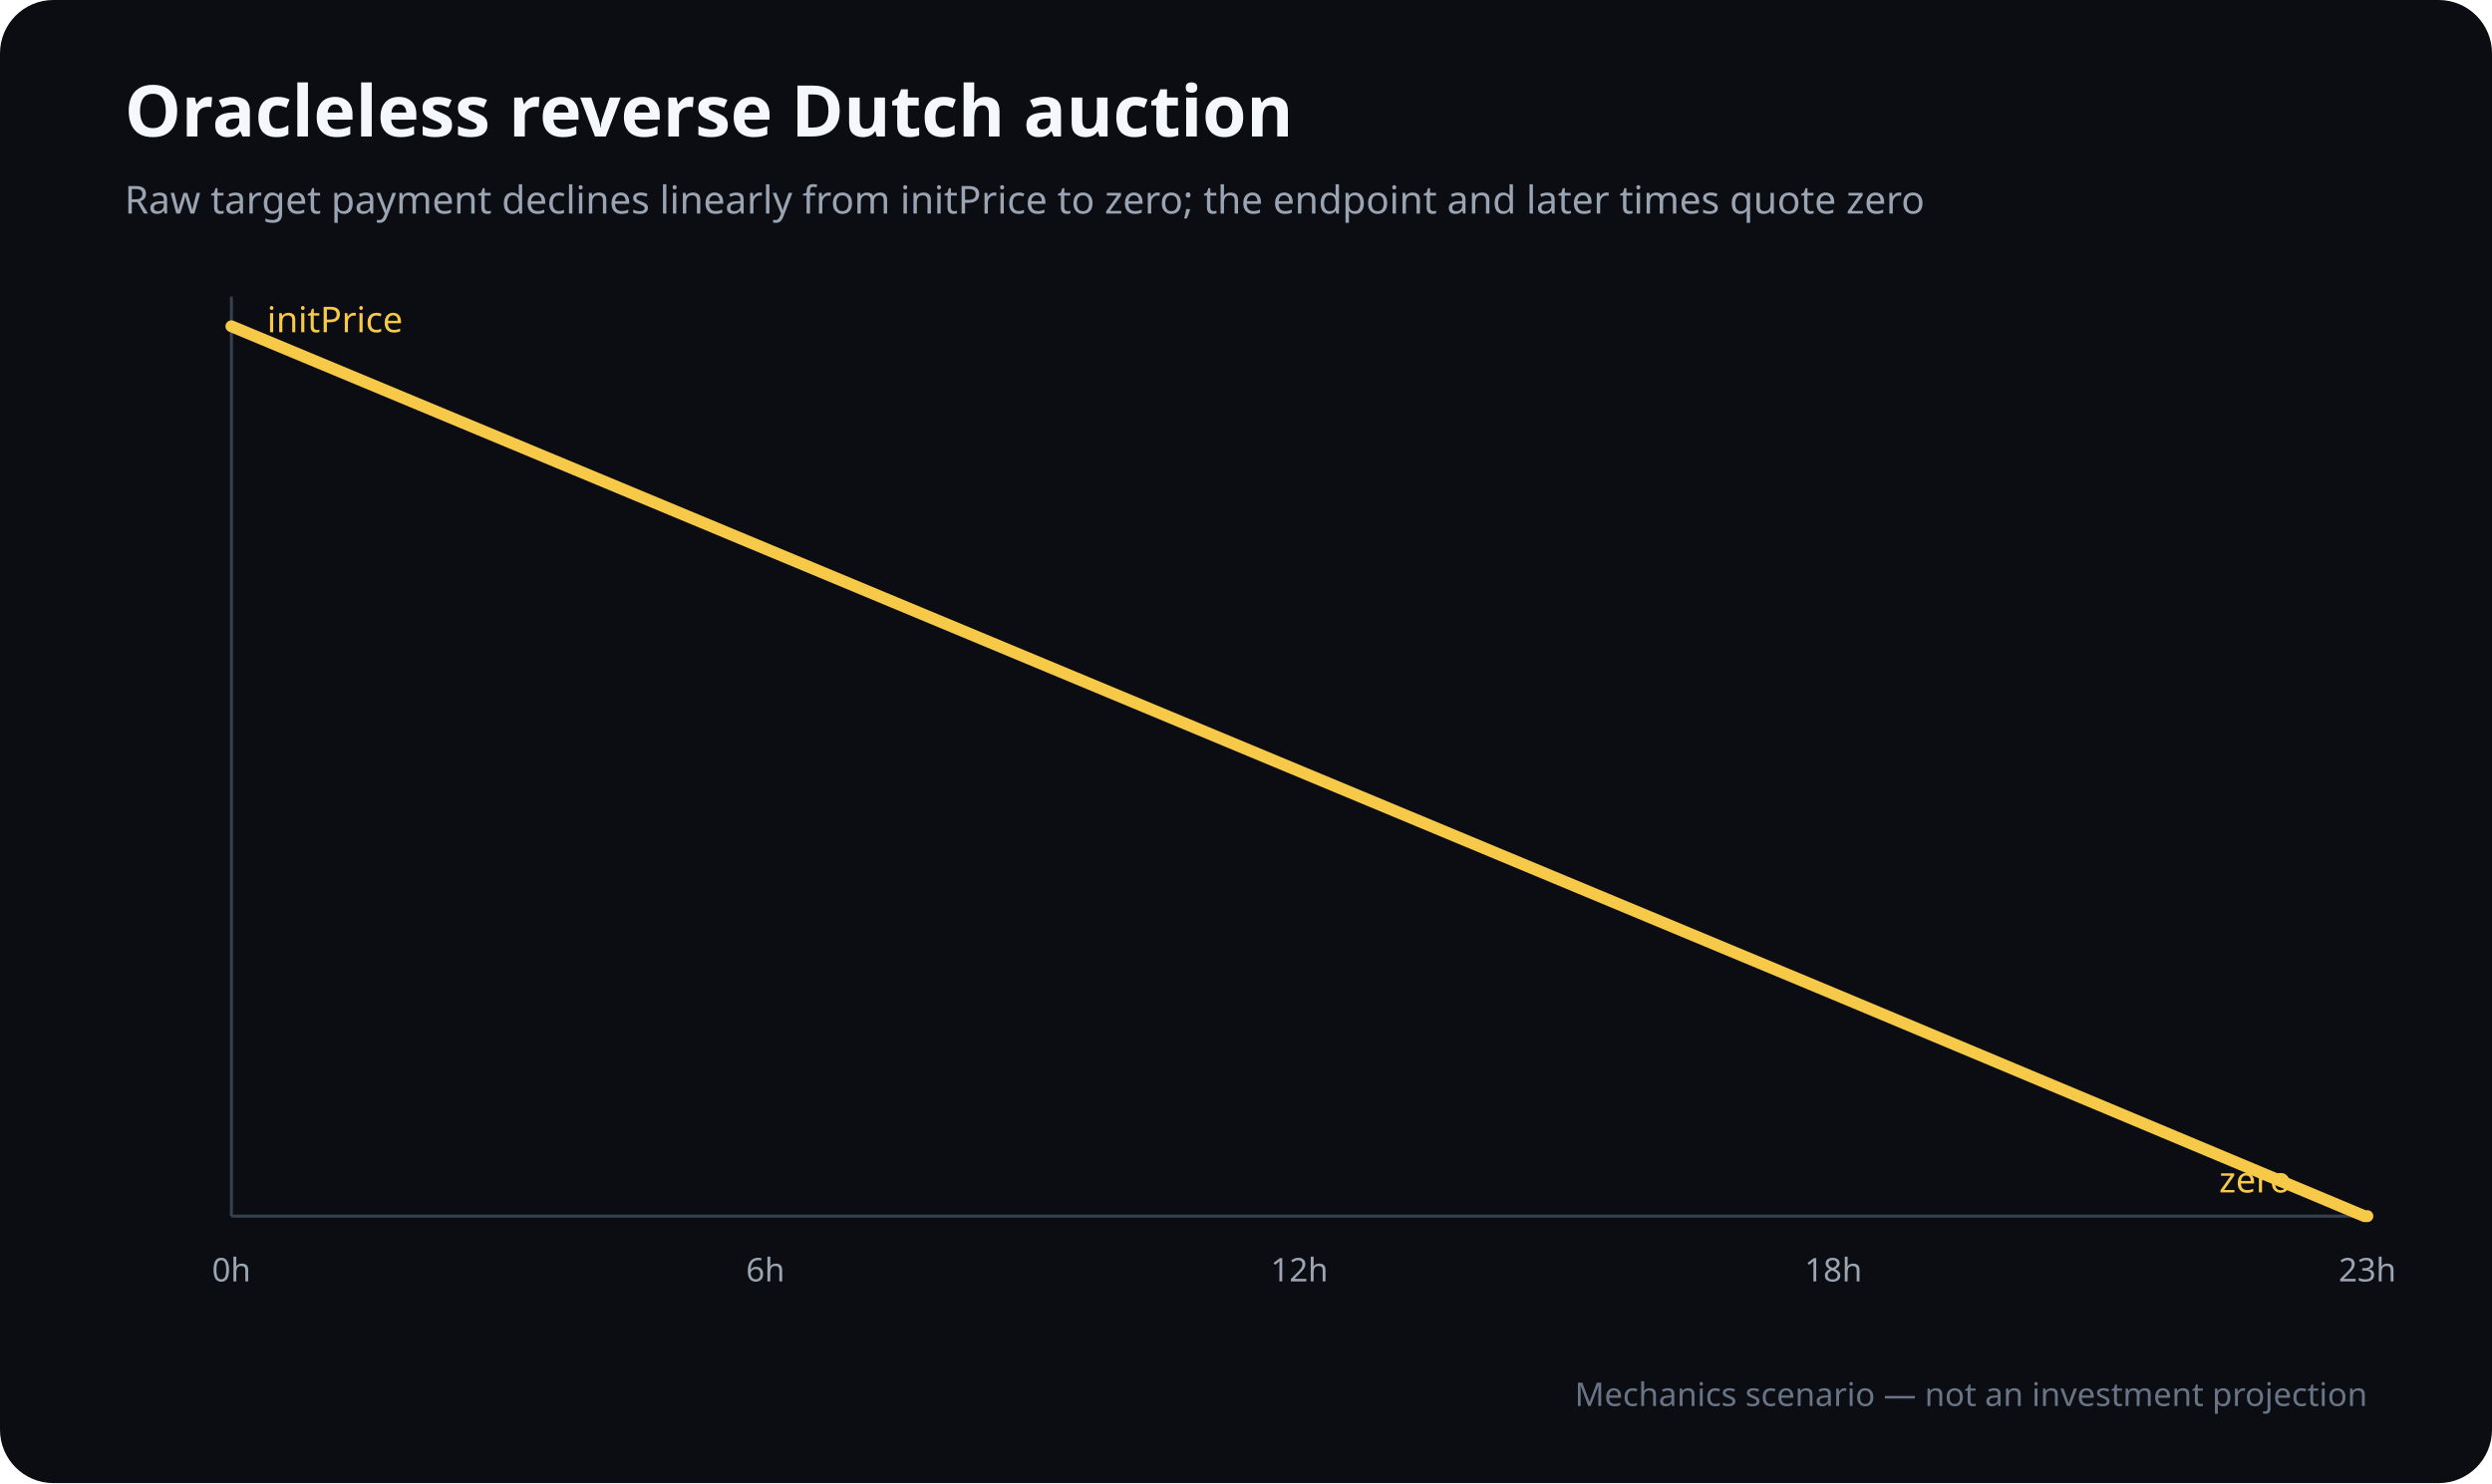
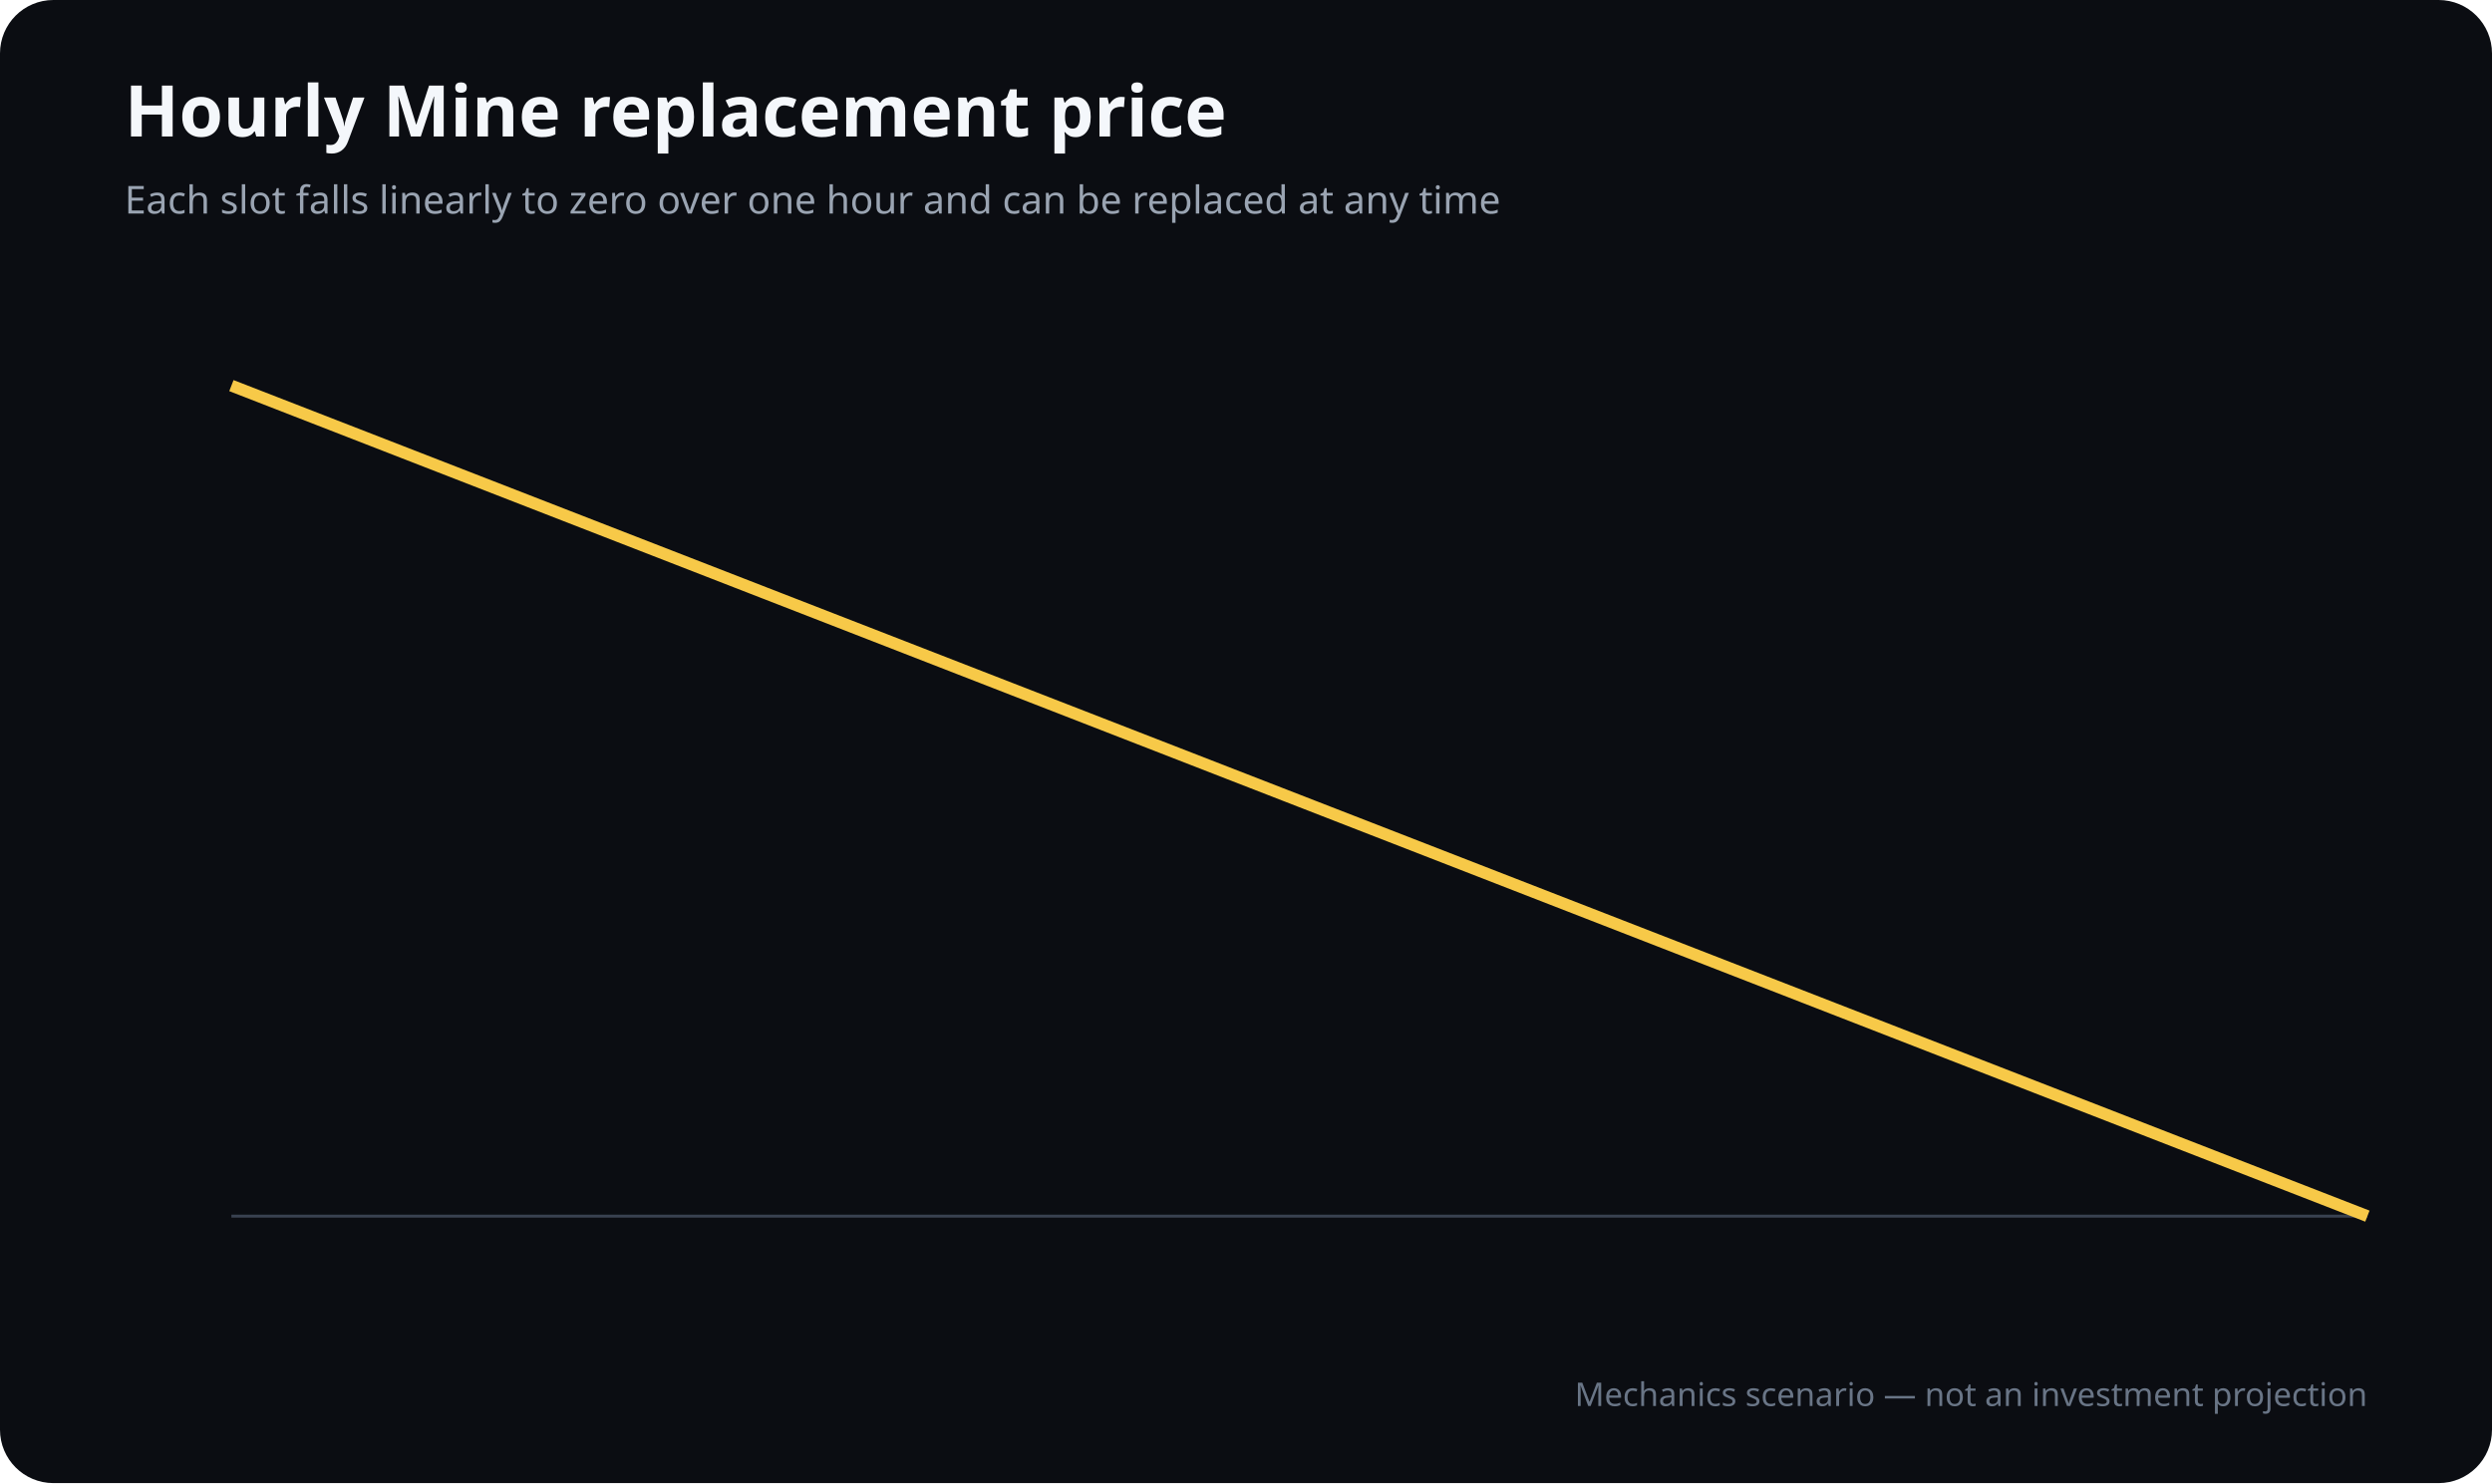
<svg xmlns="http://www.w3.org/2000/svg" width="840" height="500" viewBox="0 0 840 500" role="img">
  <rect width="840" height="500" rx="18" fill="#0b0d12" />
-   <text x="42" y="46" fill="#f4f7fb" font-family="ui-sans-serif,system-ui" font-size="24" font-weight="700">Oracleless reverse Dutch auction</text>
-   <text x="42" y="72" fill="#9aa4b2" font-family="ui-sans-serif,system-ui" font-size="13">Raw target payment declines linearly from initPrice to zero; the endpoint and later times quote zero</text>
+   <text x="42" y="46" fill="#f4f7fb" font-family="ui-sans-serif,system-ui" font-size="24" font-weight="700">Hourly Mine replacement price</text>
+   <text x="42" y="72" fill="#9aa4b2" font-family="ui-sans-serif,system-ui" font-size="13">Each slot falls linearly to zero over one hour and can be replaced at any time</text>
  <line x1="78" y1="410" x2="798" y2="410" stroke="#394150" />
-   <line x1="78" y1="100" x2="78" y2="410" stroke="#394150" />
-   <polyline points="78,110 258,185 438,260 618,335 797,410 798,410 798,410" fill="none" stroke="#f7c948" stroke-width="4" stroke-linecap="round" stroke-linejoin="round" />
-   <text x="78" y="432" text-anchor="middle" fill="#9aa4b2" font-family="ui-sans-serif,system-ui" font-size="11">0h</text>
-   <text x="258" y="432" text-anchor="middle" fill="#9aa4b2" font-family="ui-sans-serif,system-ui" font-size="11">6h</text>
-   <text x="438" y="432" text-anchor="middle" fill="#9aa4b2" font-family="ui-sans-serif,system-ui" font-size="11">12h</text>
-   <text x="618" y="432" text-anchor="middle" fill="#9aa4b2" font-family="ui-sans-serif,system-ui" font-size="11">18h</text>
-   <text x="798" y="432" text-anchor="middle" fill="#9aa4b2" font-family="ui-sans-serif,system-ui" font-size="11">23h</text>
-   <text x="978" y="432" text-anchor="middle" fill="#9aa4b2" font-family="ui-sans-serif,system-ui" font-size="11">24h</text>
-   <text x="1158" y="432" text-anchor="middle" fill="#9aa4b2" font-family="ui-sans-serif,system-ui" font-size="11">24h</text>
-   <text x="90" y="112" fill="#f7c948" font-family="ui-sans-serif,system-ui" font-size="12">initPrice</text>
-   <text x="748" y="402" fill="#f7c948" font-family="ui-sans-serif,system-ui" font-size="12">zero</text>
+   <polyline points="78,130 258,200 438,270 618,340 798,410" fill="none" stroke="#f7c948" stroke-width="4" />
  <text x="798" y="474" text-anchor="end" fill="#697586" font-family="ui-sans-serif,system-ui" font-size="11">Mechanics scenario — not an investment projection</text>
</svg>
